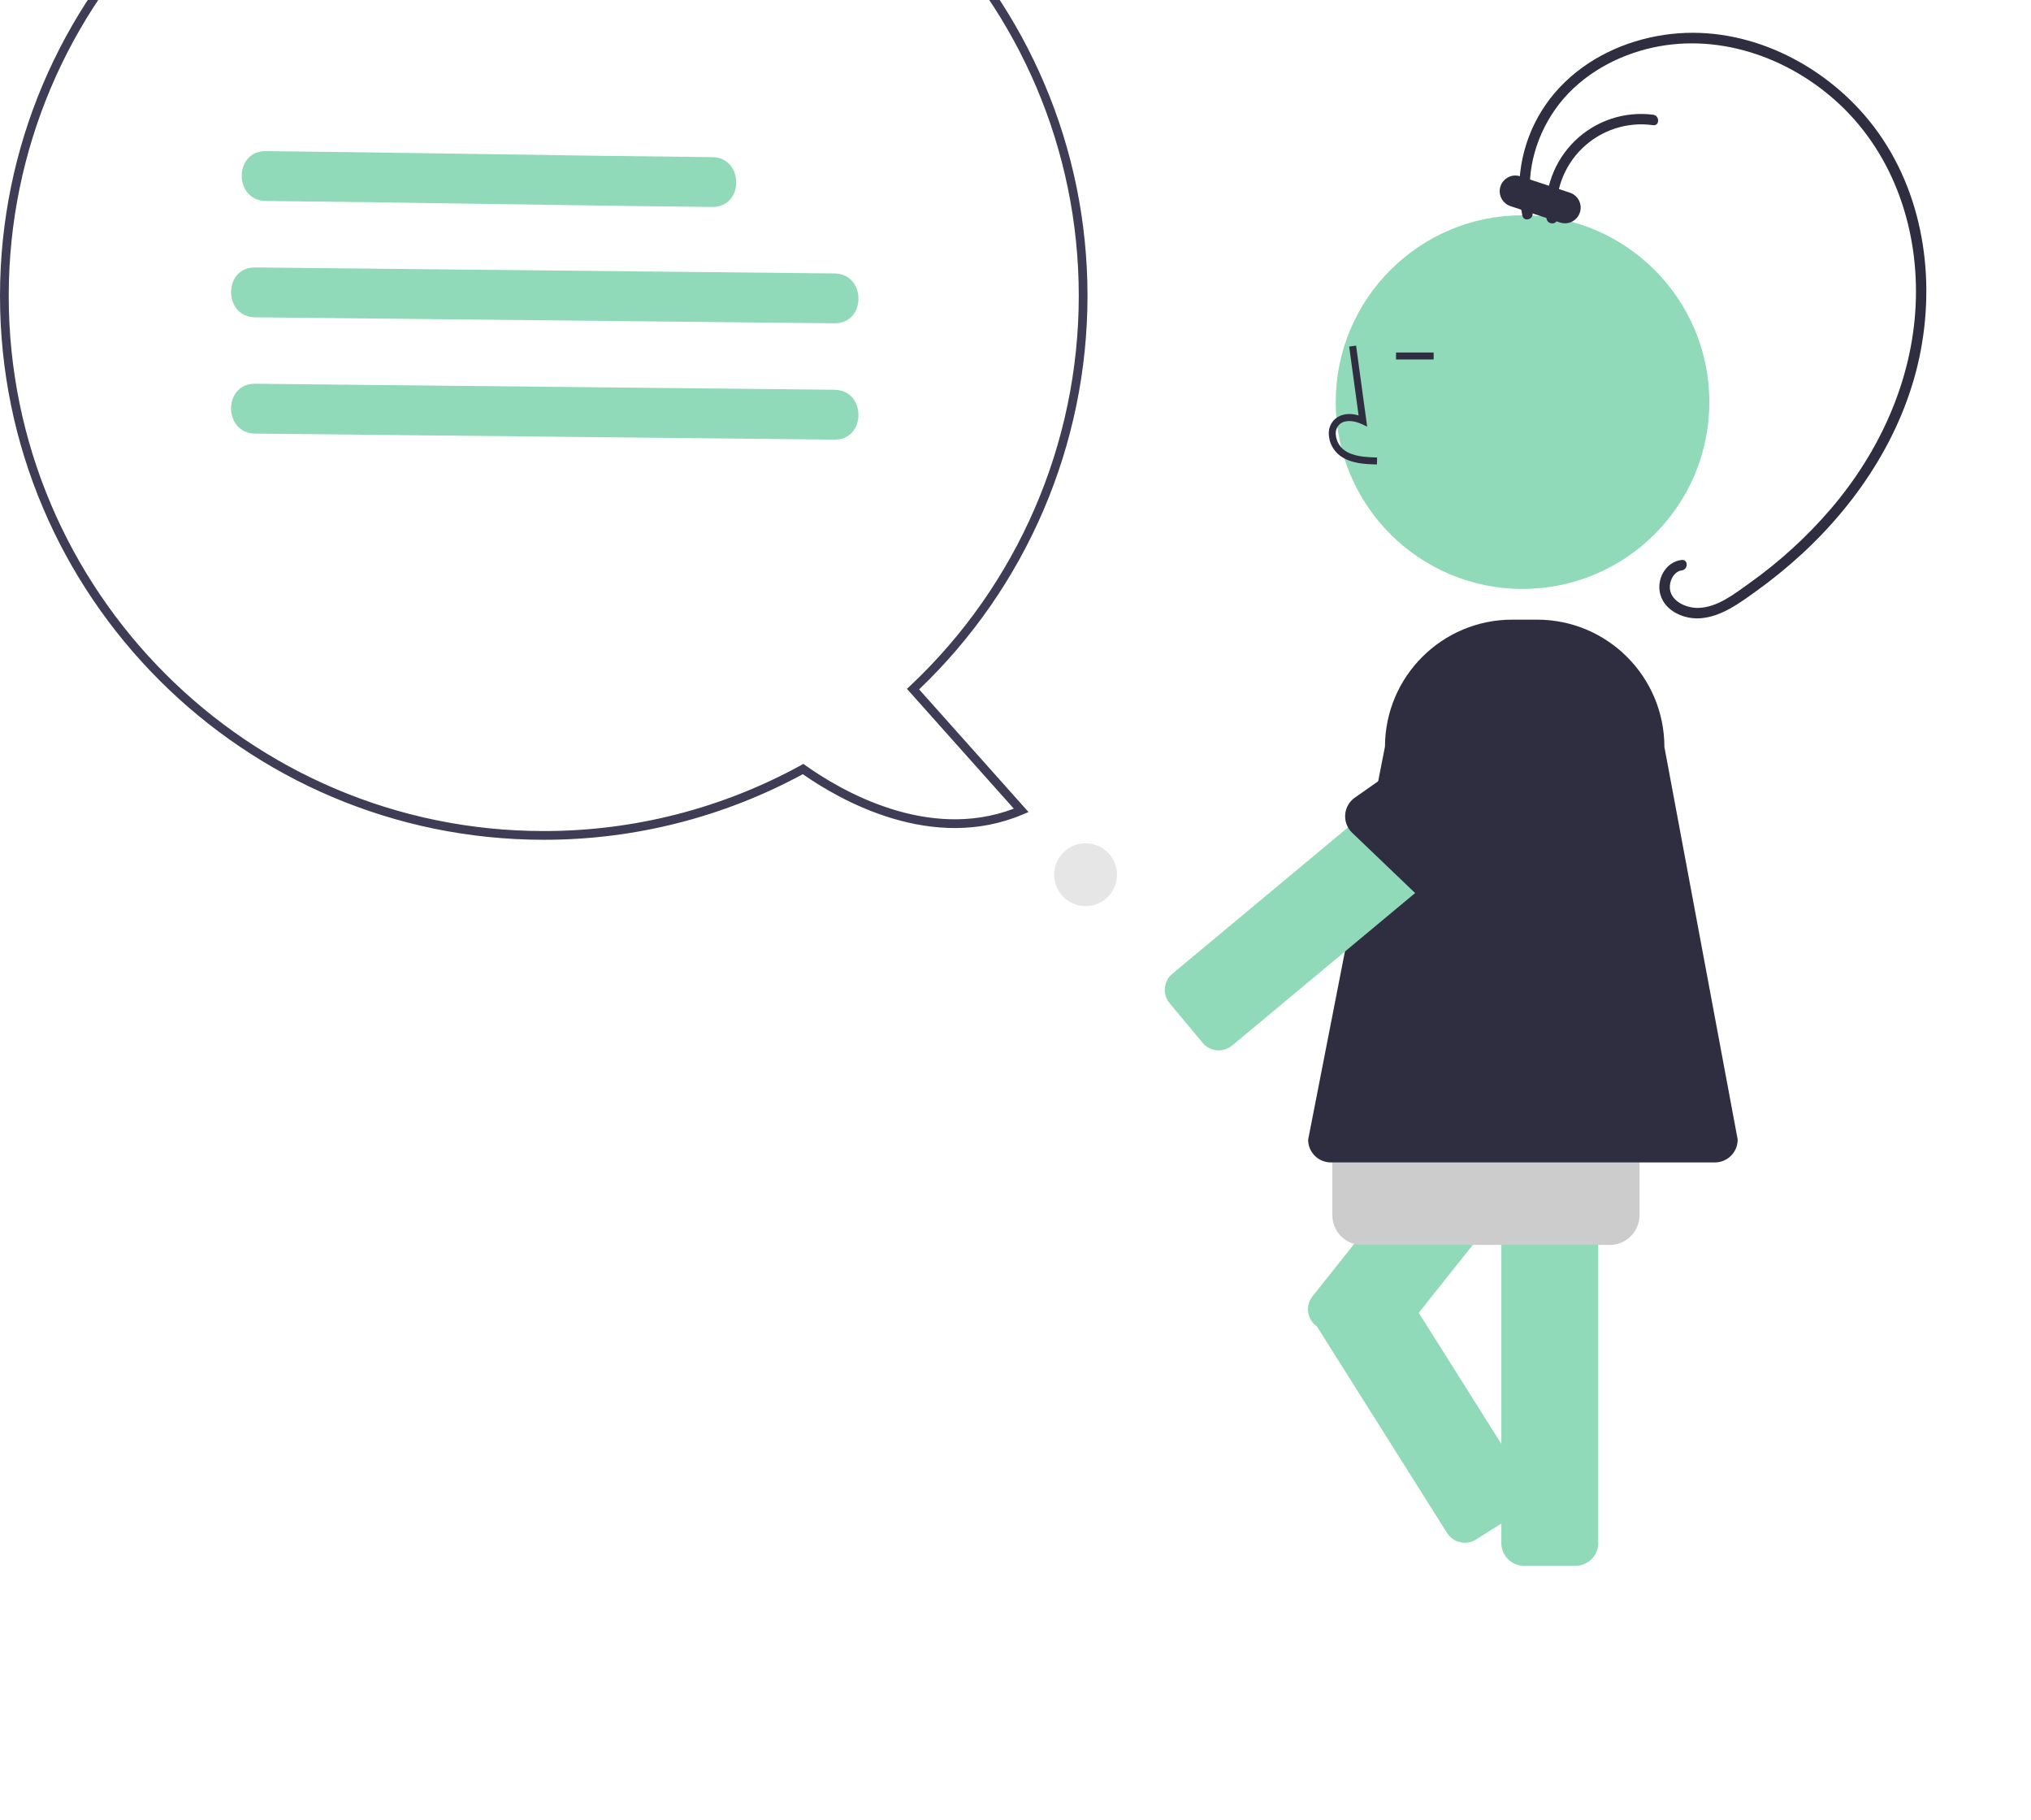
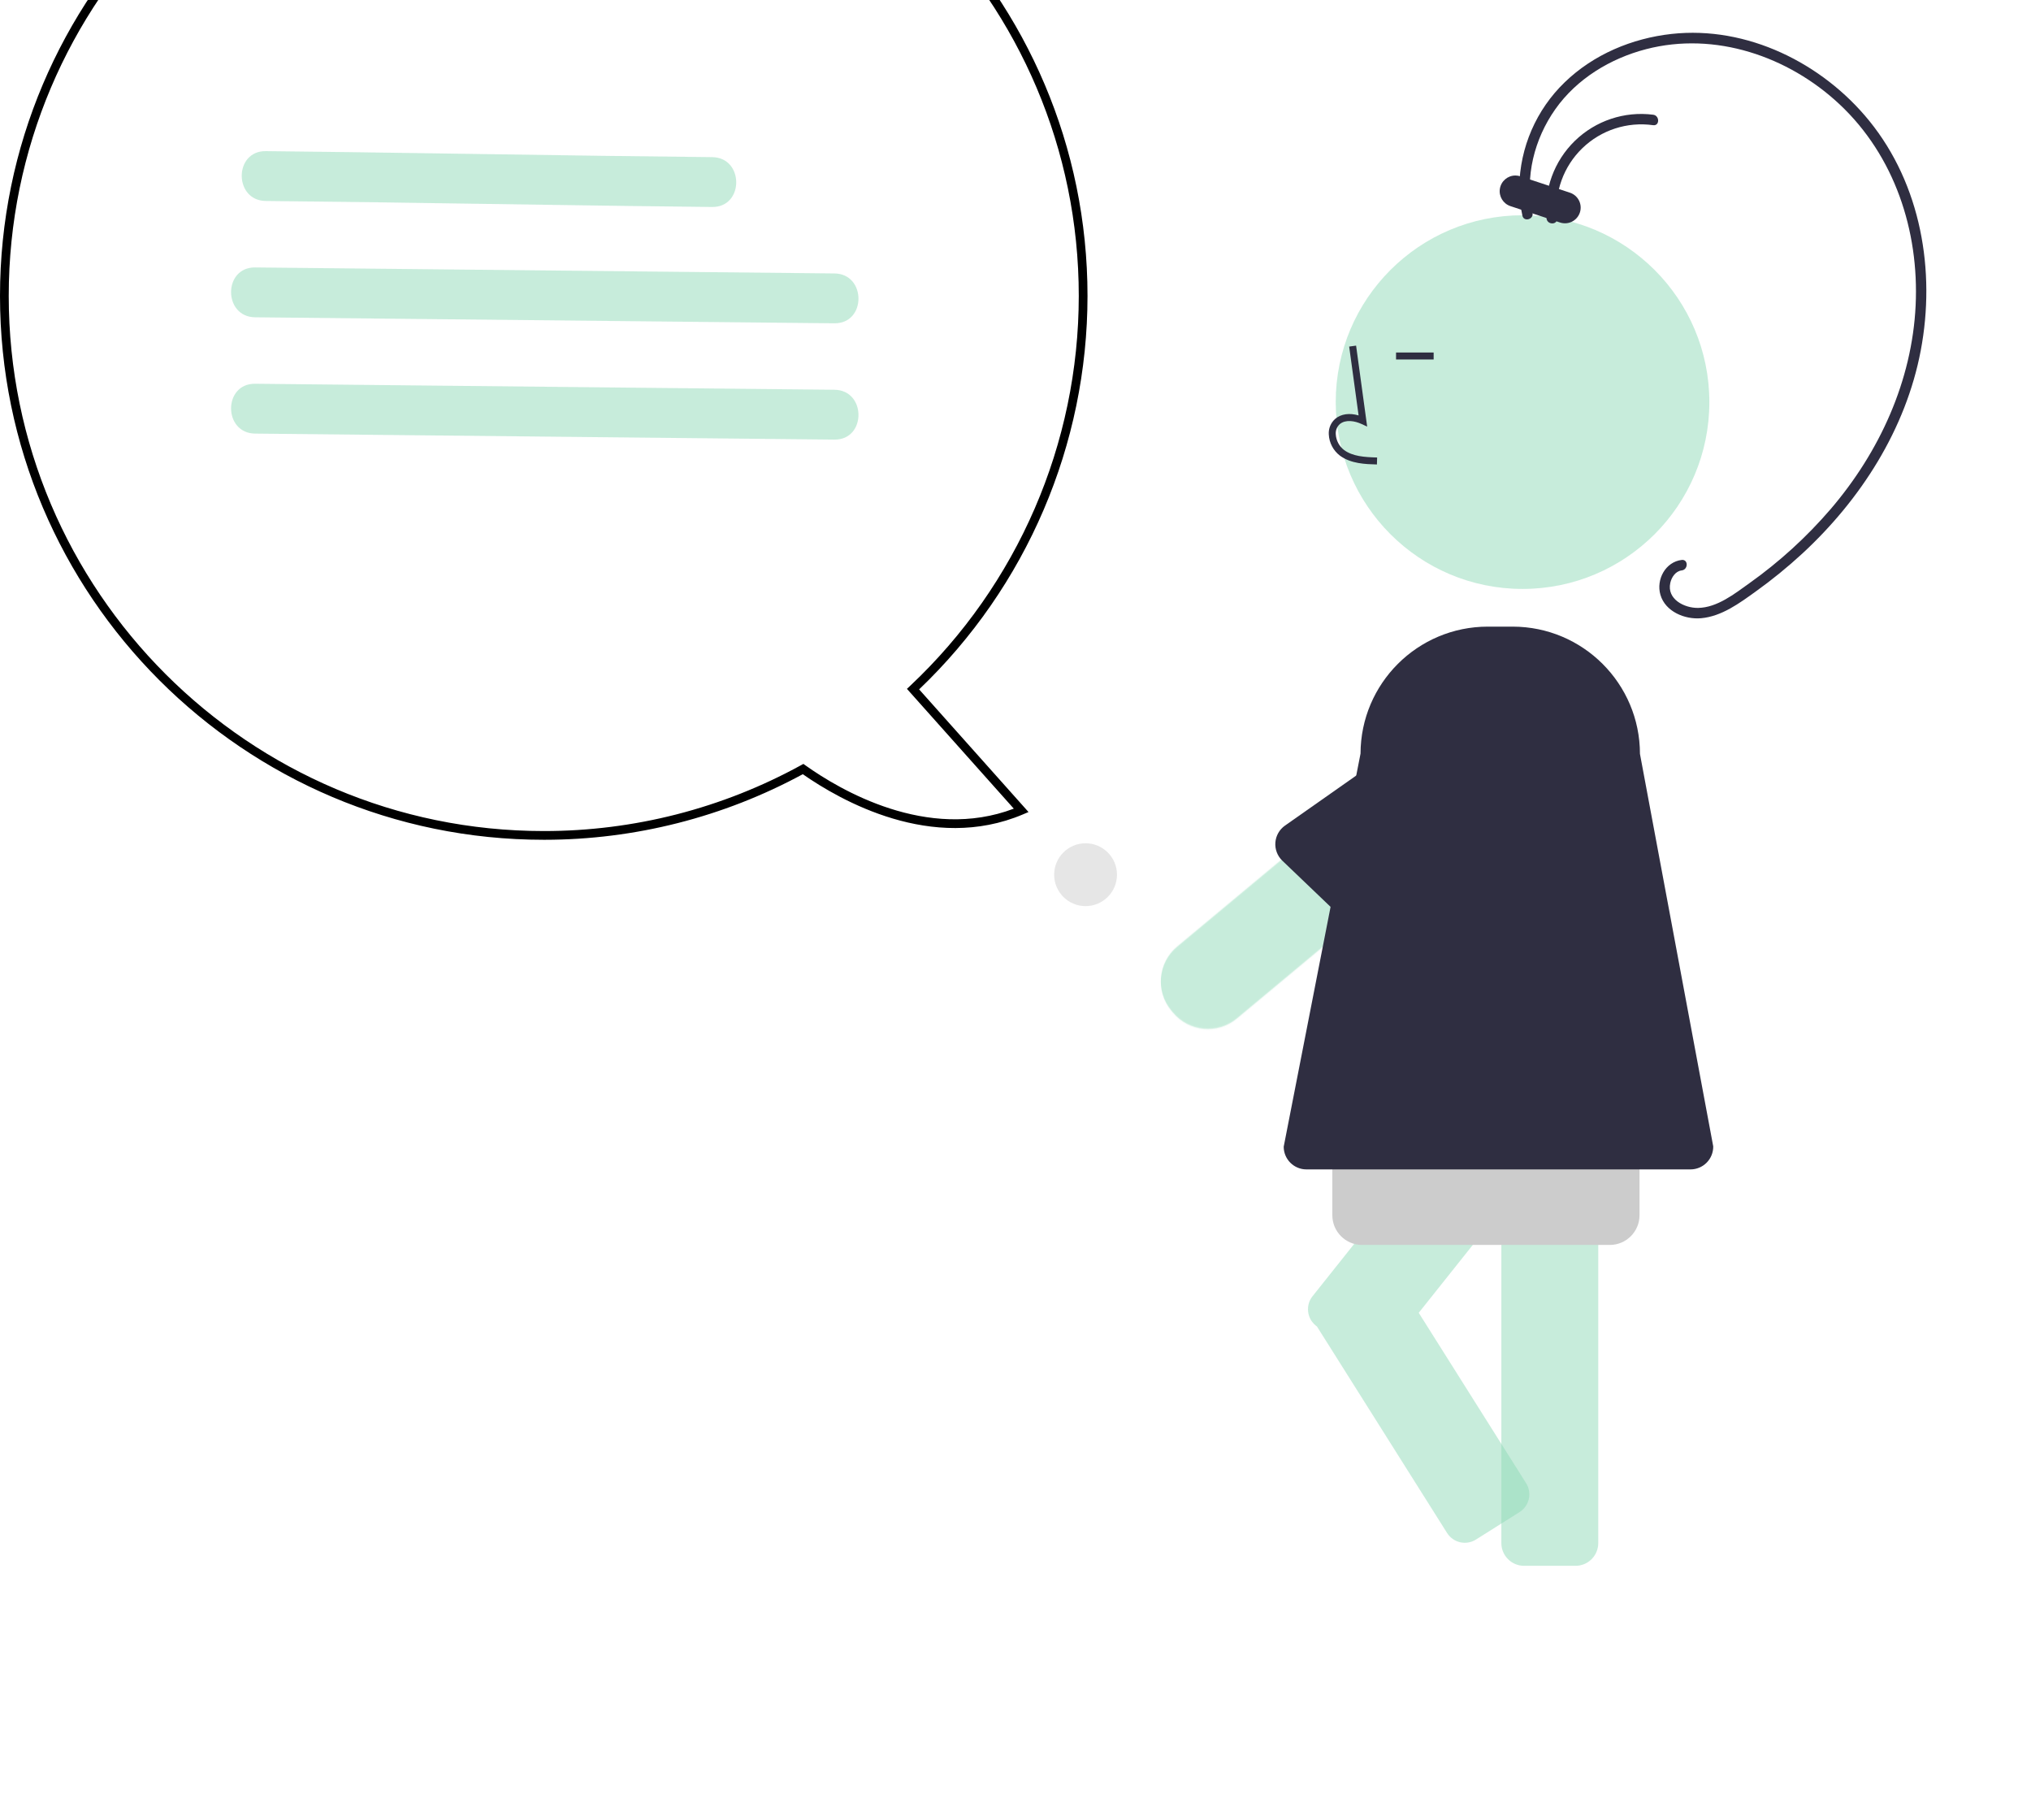
<svg xmlns="http://www.w3.org/2000/svg" width="581.852" height="521.108">
  <g>
-     <rect fill="none" id="canvas_background" height="602" width="802" y="-1" x="-1" />
+     <rect x="-1" y="-1" width="583.852" height="523.108" id="canvas_background" fill="none" />
  </g>
+   <defs>
+     <filter height="200%" width="200%" y="-50%" x="-50%" id="svg_21_blur">
+       <feGaussianBlur stdDeviation="0.2" in="SourceGraphic" />
+     </filter>
+   </defs>
  <g>
-     <path id="svg_1" fill="#90dab9" d="m451.377,448.527l-14.76,0a6.508,6.508 0 0 1 -6.5,-6.5l0,-123.015a6.508,6.508 0 0 1 6.5,-6.5l14.76,0a6.508,6.508 0 0 1 6.5,6.5l0,123.015a6.508,6.508 0 0 1 -6.5,6.5z" />
-     <path id="svg_2" fill="#90dab9" d="m472.628,283.305l-11.547,-9.194a6,6 0 0 0 -8.431,0.956l-76.624,96.235a6,6 0 0 0 0.956,8.431l0.313,0.25l37.274,59.144a6,6 0 0 0 8.275,1.877l12.487,-7.87a6,6 0 0 0 1.877,-8.275l-30.759,-48.806l67.135,-84.317a6,6 0 0 0 -0.956,-8.431z" />
-     <path id="svg_3" fill="#ccc" d="m461.196,356.612l-71,0a8.51,8.51 0 0 1 -8.5,-8.5l0,-17a8.51,8.51 0 0 1 8.5,-8.5l71,0a8.51,8.51 0 0 1 8.5,8.5l0,17a8.51,8.51 0 0 1 -8.5,8.5z" />
-     <circle id="svg_5" fill="#90dab9" r="53.519" cy="115.181" cx="436.185" />
-     <path id="svg_6" fill="#2f2e41" d="m491.324,332.974l-110.062,0a6.508,6.508 0 0 1 -6.5,-6.5l22.01,-112.606a36.472,36.472 0 0 1 36.455,-36.369l7.143,0a36.496,36.496 0 0 1 36.455,36.455l20.991,112.429a6.515,6.515 0 0 1 -6.491,6.592z" />
-     <path id="svg_7" fill="#2f2e41" d="m394.469,133.05c-3.307,-0.093 -7.423,-0.208 -10.589,-2.523a8.13,8.13 0 0 1 -3.2,-6.072a5.47,5.47 0 0 1 1.86,-4.493c1.656,-1.399 4.073,-1.727 6.678,-0.961l-2.699,-19.726l1.982,-0.271l3.172,23.191l-1.654,-0.76c-1.919,-0.88 -4.552,-1.328 -6.188,0.055a3.514,3.514 0 0 0 -1.152,2.895a6.147,6.147 0 0 0 2.381,4.528c2.464,1.802 5.745,2.034 9.466,2.139l-0.057,2z" />
-     <rect id="svg_8" fill="#2f2e41" height="2" width="10.771" y="100.976" x="399.948" />
-     <rect id="svg_9" fill="#90dab9" transform="rotate(-129.8042 448.2517,1114.849) " rx="6" height="135.014" width="26.76" y="1557.628" x="1135.621" />
-     <path id="svg_10" fill="#2f2e41" d="m452.991,218.396l-38.98,37.042a6.525,6.525 0 0 1 -9.007,-0.016l-17.634,-16.877a6.525,6.525 0 0 1 0.762,-10.055l46.228,-32.459a6.537,6.537 0 0 1 9.189,0.832l10.278,12.334a6.537,6.537 0 0 1 -0.836,9.199z" />
-     <path id="svg_11" fill="#2f2e41" d="m439.037,60.974c-2.254,-10.301 0.528,-21.187 6.557,-29.721c6.143,-8.694 15.761,-14.508 25.961,-17.162c19.773,-5.145 40.766,2.039 55.41,15.747c15.802,14.793 22.852,36.3 21.837,57.65c-1.029,21.647 -10.345,41.971 -24.324,58.315a130.378,130.378 0 0 1 -23.316,21.266c-4.244,3.031 -9.21,6.979 -14.671,7.068c-3.958,0.064 -9.015,-2.5 -7.973,-7.174c0.359,-1.609 1.488,-3.357 3.268,-3.567c1.894,-0.224 1.917,-3.226 0,-3c-4.653,0.55 -7.364,5.59 -6.104,9.968c1.394,4.84 7.007,7.145 11.668,6.725c5.908,-0.532 10.985,-4.31 15.652,-7.663a139.931,139.931 0 0 0 13.333,-10.853c16.737,-15.468 29.67,-35.614 33.941,-58.213c4.302,-22.765 0.062,-47.482 -14.755,-65.742c-13.445,-16.57 -35.063,-27.268 -56.618,-24.899c-11.327,1.245 -22.379,5.864 -30.623,13.842a42.604,42.604 0 0 0 -13.03,30.013a37.834,37.834 0 0 0 0.895,8.197c0.412,1.885 3.305,1.087 2.893,-0.798l-0,0z" />
-     <path id="svg_12" fill="#2f2e41" d="m446.06,62.561a24.288,24.288 0 0 1 27.547,-26.7c1.911,0.241 1.893,-2.762 0,-3a27.232,27.232 0 0 0 -30.547,29.7c0.183,1.905 3.185,1.924 3,0z" />
-     <path id="svg_13" fill="#2f2e41" d="m434.142,50.275a4.5,4.5 0 0 0 -1.415,8.773l0.001,0l14.243,4.703a4.5,4.5 0 0 0 2.821,-8.546l-14.244,-4.703a4.482,4.482 0 0 0 -1.406,-0.227z" />
-     <path id="svg_14" fill="#3f3d56" d="m155.999,240.556l-0.223,0c-85.894,0 -155.776,-69.882 -155.776,-155.778c0,-85.896 69.882,-155.778 155.778,-155.778s155.778,69.882 155.778,155.778a155.894,155.894 0 0 1 -48.242,112.696l31.34,35.132l-1.607,0.682c-25.977,11.015 -52.298,-4 -63.056,-11.521a155.493,155.493 0 0 1 -73.992,18.79zm-0.222,-309.055c-84.517,0 -153.276,68.76 -153.276,153.276s68.76,153.277 153.276,153.277a152.947,152.947 0 0 0 73.696,-18.855l0.688,-0.379l0.639,0.456c9.766,6.949 34.824,21.804 59.639,12.363l-30.615,-34.318l0.891,-0.834a153.37,153.37 0 0 0 48.338,-111.708c0,-84.518 -68.76,-153.277 -153.277,-153.277z" />
-     <path id="svg_15" fill="#90dab9" d="m204.022,59.29c-31.968,-0.333 -63.932,-0.904 -95.899,-1.339q-15.985,-0.217 -31.972,-0.381c-9.183,-0.096 -9.206,-14.375 0,-14.279c31.968,0.333 63.932,0.904 95.899,1.339q15.985,0.217 31.972,0.381c9.183,0.096 9.206,14.375 0,14.279z" />
-     <path id="svg_16" fill="#90dab9" d="m239.044,92.608l-129.203,-1.339l-36.746,-0.381c-9.183,-0.095 -9.206,-14.374 0,-14.279l129.203,1.339l36.746,0.381c9.183,0.095 9.206,14.374 0,14.279z" />
-     <path id="svg_17" fill="#90dab9" d="m239.044,125.925l-129.203,-1.339l-36.746,-0.381c-9.183,-0.095 -9.206,-14.374 0,-14.279l129.203,1.339l36.746,0.381c9.183,0.095 9.206,14.374 0,14.279z" />
-     <circle id="svg_18" fill="#e6e6e6" r="9" cy="250.556" cx="311" />
+     <path fill-opacity="0.5" d="m451.377,448.527l-14.76,0a6.508,6.508 0 0 1 -6.5,-6.5l0,-123.015a6.508,6.508 0 0 1 6.5,-6.5l14.76,0a6.508,6.508 0 0 1 6.5,6.5l0,123.015a6.508,6.508 0 0 1 -6.5,6.5z" fill="#90dab9" id="svg_1" />
+     <path fill-opacity="0.5" d="m472.628,283.305l-11.547,-9.194a6,6 0 0 0 -8.431,0.956l-76.624,96.235a6,6 0 0 0 0.956,8.431l0.313,0.25l37.274,59.144a6,6 0 0 0 8.275,1.877l12.487,-7.87a6,6 0 0 0 1.877,-8.275l-30.759,-48.806l67.135,-84.317a6,6 0 0 0 -0.956,-8.431z" fill="#90dab9" id="svg_2" />
+     <path d="m461.196,356.612l-71,0a8.51,8.51 0 0 1 -8.5,-8.5l0,-17a8.51,8.51 0 0 1 8.5,-8.5l71,0a8.51,8.51 0 0 1 8.5,8.5l0,17a8.51,8.51 0 0 1 -8.5,8.5z" fill="#ccc" id="svg_3" />
+     <circle fill-opacity="0.5" cx="436.185" cy="115.181" r="53.519" fill="#90dab9" id="svg_5" />
+     <path d="m394.469,133.05c-3.307,-0.093 -7.423,-0.208 -10.589,-2.523a8.13,8.13 0 0 1 -3.2,-6.072a5.47,5.47 0 0 1 1.86,-4.493c1.656,-1.399 4.073,-1.727 6.678,-0.961l-2.699,-19.726l1.982,-0.271l3.172,23.191l-1.654,-0.76c-1.919,-0.88 -4.552,-1.328 -6.188,0.055a3.514,3.514 0 0 0 -1.152,2.895a6.147,6.147 0 0 0 2.381,4.528c2.464,1.802 5.745,2.034 9.466,2.139l-0.057,2z" fill="#2f2e41" id="svg_7" />
+     <rect x="399.948" y="100.976" width="10.771" height="2" fill="#2f2e41" id="svg_8" />
+     <rect x="1135.621" y="1557.628" width="26.76" height="135.014" rx="6" transform="rotate(-129.8042 1149.001,1625.135) " fill="#90dab9" id="svg_9" />
+     <path d="m439.037,60.974c-2.254,-10.301 0.528,-21.187 6.557,-29.721c6.143,-8.694 15.761,-14.508 25.961,-17.162c19.773,-5.145 40.766,2.039 55.41,15.747c15.802,14.793 22.852,36.3 21.837,57.65c-1.029,21.647 -10.345,41.971 -24.324,58.315a130.378,130.378 0 0 1 -23.316,21.266c-4.244,3.031 -9.21,6.979 -14.671,7.068c-3.958,0.064 -9.015,-2.5 -7.973,-7.174c0.359,-1.609 1.488,-3.357 3.268,-3.567c1.894,-0.224 1.917,-3.226 0,-3c-4.653,0.55 -7.364,5.59 -6.104,9.968c1.394,4.84 7.007,7.145 11.668,6.725c5.908,-0.532 10.985,-4.31 15.652,-7.663a139.931,139.931 0 0 0 13.333,-10.853c16.737,-15.468 29.67,-35.614 33.941,-58.213c4.302,-22.765 0.062,-47.482 -14.755,-65.742c-13.445,-16.57 -35.063,-27.268 -56.618,-24.899c-11.327,1.245 -22.379,5.864 -30.623,13.842a42.604,42.604 0 0 0 -13.03,30.013a37.834,37.834 0 0 0 0.895,8.197c0.412,1.885 3.305,1.087 2.893,-0.798l-0,0z" fill="#2f2e41" id="svg_11" />
+     <path d="m446.06,62.561a24.288,24.288 0 0 1 27.547,-26.7c1.911,0.241 1.893,-2.762 0,-3a27.232,27.232 0 0 0 -30.547,29.7c0.183,1.905 3.185,1.924 3,0z" fill="#2f2e41" id="svg_12" />
+     <path d="m434.142,50.275a4.5,4.5 0 0 0 -1.415,8.773l0.001,0l14.243,4.703a4.5,4.5 0 0 0 2.821,-8.546l-14.244,-4.703a4.482,4.482 0 0 0 -1.406,-0.227z" fill="#2f2e41" id="svg_13" />
+     <path d="m155.999,240.556l-0.223,0c-85.894,0 -155.776,-69.882 -155.776,-155.778c0,-85.896 69.882,-155.778 155.778,-155.778s155.778,69.882 155.778,155.778a155.894,155.894 0 0 1 -48.242,112.696l31.34,35.132l-1.607,0.682c-25.977,11.015 -52.298,-4 -63.056,-11.521a155.493,155.493 0 0 1 -73.992,18.79zm-0.222,-309.055c-84.517,0 -153.276,68.76 -153.276,153.276s68.76,153.277 153.276,153.277a152.947,152.947 0 0 0 73.696,-18.855l0.688,-0.379l0.639,0.456c9.766,6.949 34.824,21.804 59.639,12.363l-30.615,-34.318l0.891,-0.834a153.37,153.37 0 0 0 48.338,-111.708c0,-84.518 -68.76,-153.277 -153.277,-153.277z" fill="#000000" id="svg_14" />
+     <path fill-opacity="0.5" d="m204.022,59.29c-31.968,-0.333 -63.932,-0.904 -95.899,-1.339q-15.985,-0.217 -31.972,-0.381c-9.183,-0.096 -9.206,-14.375 0,-14.279c31.968,0.333 63.932,0.904 95.899,1.339q15.985,0.217 31.972,0.381c9.183,0.096 9.206,14.375 0,14.279z" fill="#90dab9" id="svg_15" />
+     <path fill-opacity="0.5" d="m239.044,92.608l-129.203,-1.339l-36.746,-0.381c-9.183,-0.095 -9.206,-14.374 0,-14.279l129.203,1.339l36.746,0.381c9.183,0.095 9.206,14.374 0,14.279z" fill="#90dab9" id="svg_16" />
+     <path fill-opacity="0.5" d="m239.044,125.925l-129.203,-1.339l-36.746,-0.381c-9.183,-0.095 -9.206,-14.374 0,-14.279l129.203,1.339l36.746,0.381c9.183,0.095 9.206,14.374 0,14.279z" fill="#90dab9" id="svg_17" />
+     <circle cx="311" cy="250.556" r="9" fill="#e6e6e6" id="svg_18" />
+     <rect x="1135.621" y="1557.628" width="26.76" height="135.014" rx="6" transform="rotate(-129.8042 1149.001,1625.135) " fill="#90dab9" id="svg_4" />
+     <rect x="1135.621" y="1557.628" width="26.76" height="135.014" rx="6" transform="rotate(-129.8042 1149.001,1625.135) " fill="#90dab9" id="svg_19" />
+     <rect x="1135.621" y="1557.628" width="26.76" height="135.014" rx="6" transform="rotate(-129.8042 1149.001,1625.135) " fill="#90dab9" id="svg_20" />
+     <rect fill-opacity="0.5" filter="url(#svg_21_blur)" stroke-width="0" x="374.293" y="179.047" width="26.76" height="135.014" rx="13" transform="rotate(-129.8042 387.6729,246.554) " fill="#90dab9" id="svg_21" />
+     <path d="m484.324,334.974l-110.062,0a6.508,6.508 0 0 1 -6.5,-6.5l22.01,-112.606a36.472,36.472 0 0 1 36.455,-36.369l7.143,0a36.496,36.496 0 0 1 36.455,36.455l20.991,112.429a6.515,6.515 0 0 1 -6.491,6.592z" fill="#2f2e41" id="svg_22" />
+     <path d="m432.991,226.396l-38.98,37.042a6.525,6.525 0 0 1 -9.007,-0.016l-17.634,-16.877a6.525,6.525 0 0 1 0.762,-10.055l46.228,-32.459a6.537,6.537 0 0 1 9.189,0.832l10.278,12.334a6.537,6.537 0 0 1 -0.836,9.199z" fill="#2f2e41" id="svg_23" />
  </g>
</svg>
